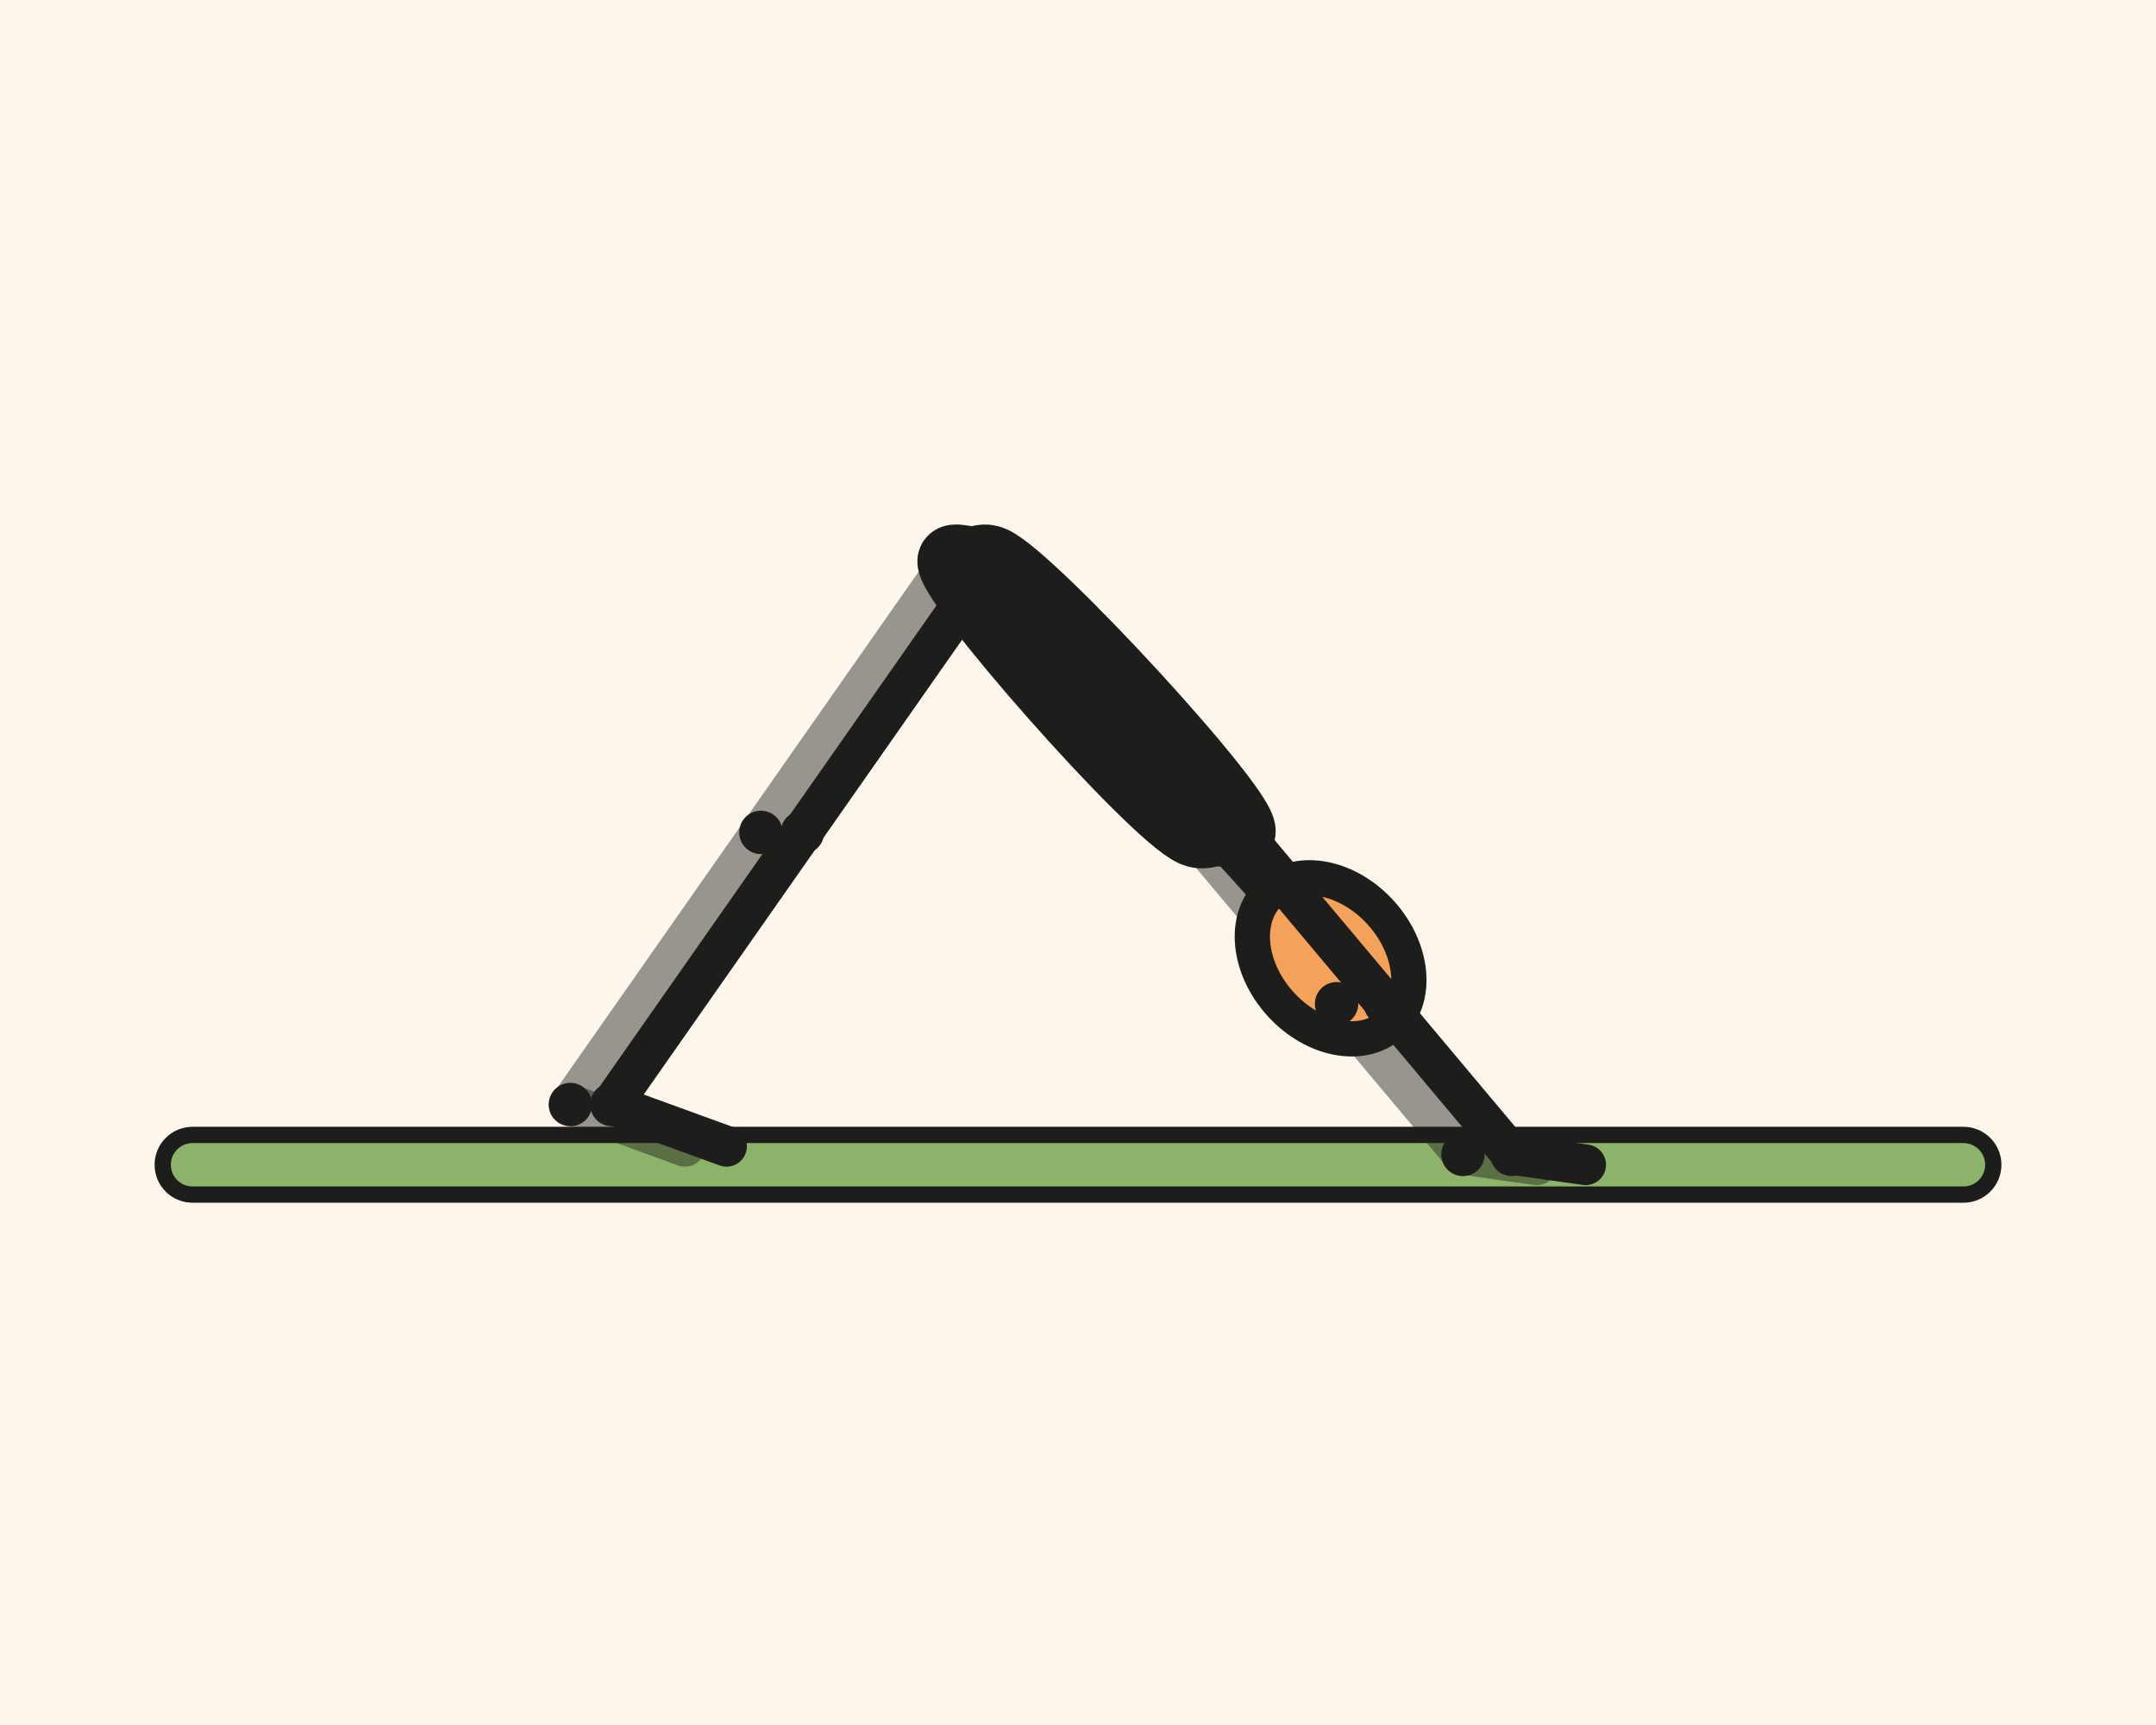
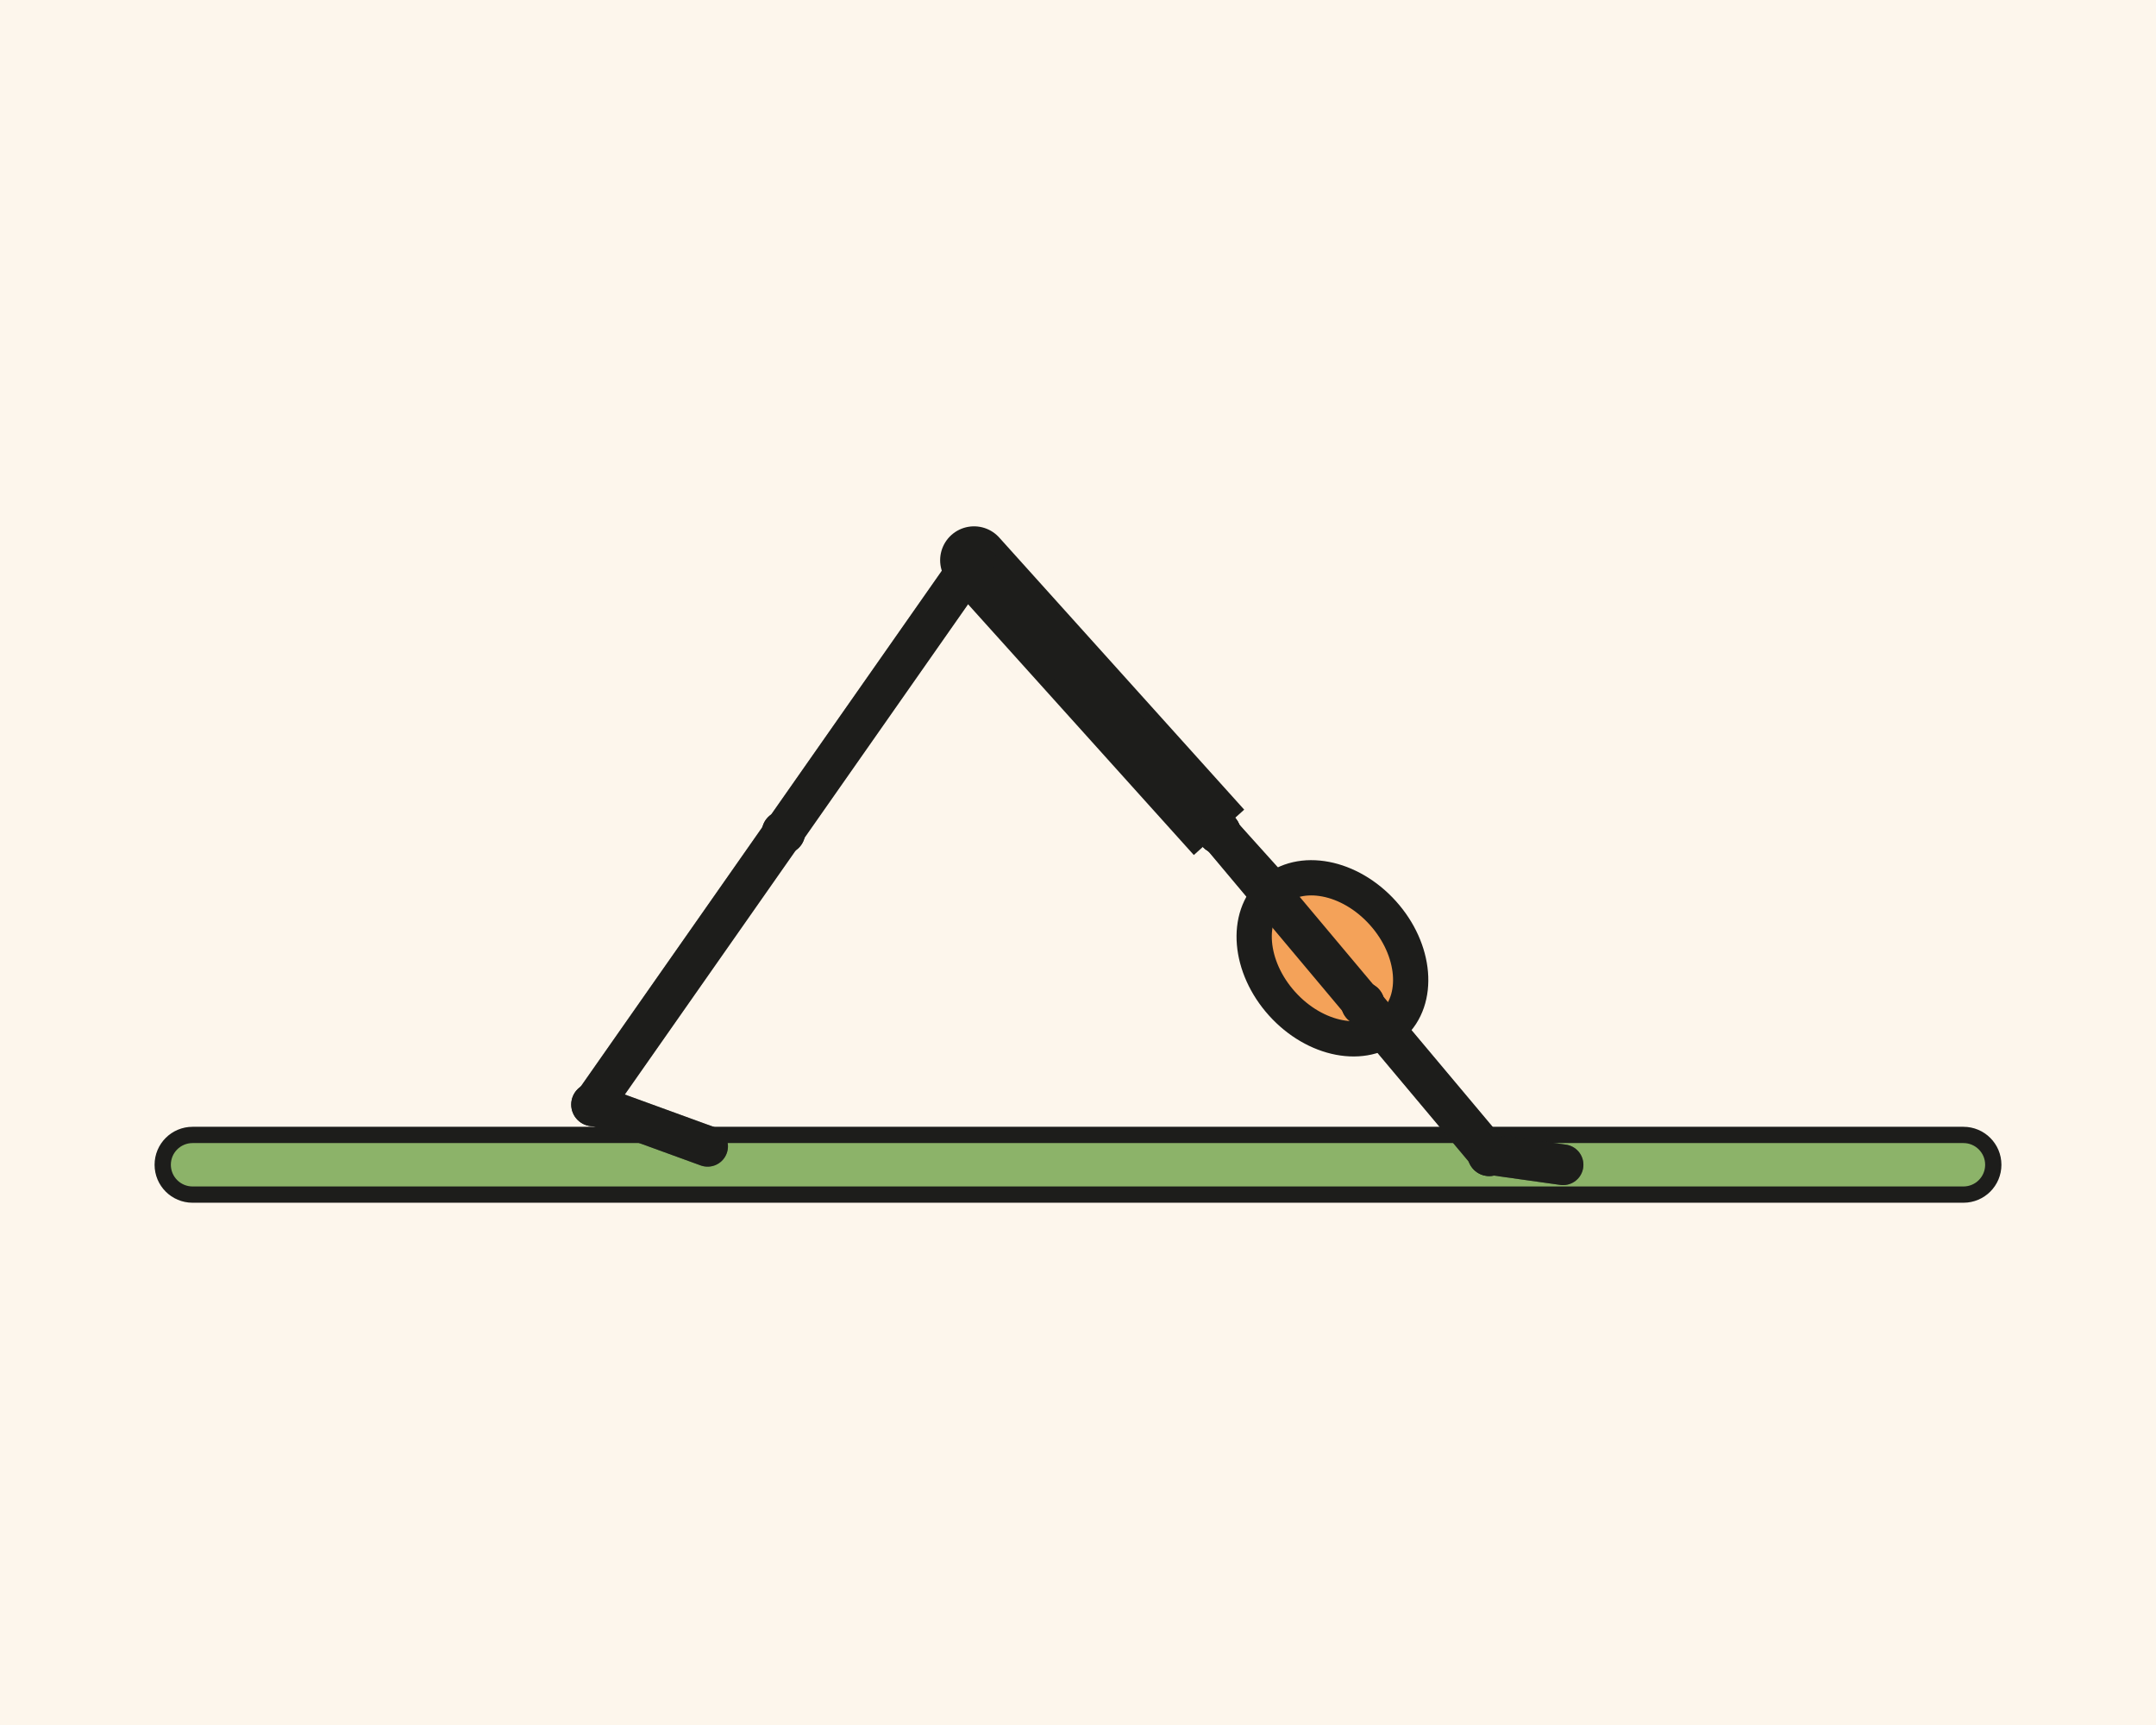
<svg xmlns="http://www.w3.org/2000/svg" viewBox="0 0 400 320" width="400" height="320" data-pose="adho-mukha-svanasana" data-style="poster" role="img" aria-label="Downward-Facing Dog (Adho Mukha Śvānāsana)">
  <defs>
    <marker id="asanakit-arrow" viewBox="0 0 10 10" refX="8" refY="5" markerWidth="5" markerHeight="5" orient="auto-start-reverse" markerUnits="strokeWidth">
      <path d="M 0 0 L 10 5 L 0 10 z" fill="#bc4b51" />
    </marker>
  </defs>
  <rect data-layer="background" x="0" y="0" width="400" height="320" fill="#fdf6ec" />
  <g data-layer="props">
    <rect data-prop="mat" x="30.189" y="210.538" width="339.623" height="11.069" rx="5.535" fill="#8cb369" stroke="#1d1d1b" stroke-width="3.019" />
  </g>
  <g data-layer="figure">
-     <g data-layer="limbs-far">
-       <line data-bone="upperArmR" x1="221.294" y1="154.405" x2="247.976" y2="186.203" stroke="#1d1d1b" stroke-width="7.547" stroke-linecap="round" opacity="0.45" />
-       <line data-bone="forearmR" x1="247.976" y1="186.203" x2="271.424" y2="214.147" stroke="#1d1d1b" stroke-width="7.547" stroke-linecap="round" opacity="0.45" />
-       <line data-bone="handR" x1="271.424" y1="214.147" x2="285.125" y2="216.073" stroke="#1d1d1b" stroke-width="7.547" stroke-linecap="round" opacity="0.45" />
-       <line data-bone="thighR" x1="176.523" y1="103.927" x2="141.171" y2="154.416" stroke="#1d1d1b" stroke-width="7.547" stroke-linecap="round" opacity="0.45" />
-       <line data-bone="shinR" x1="141.171" y1="154.416" x2="105.818" y2="204.905" stroke="#1d1d1b" stroke-width="7.547" stroke-linecap="round" opacity="0.45" />
-       <line data-bone="footR" x1="105.818" y1="204.905" x2="127.094" y2="212.648" stroke="#1d1d1b" stroke-width="7.547" stroke-linecap="round" opacity="0.45" />
-     </g>
-     <g data-layer="torso">
-       <path data-part="torso" d="M225.822,154.405C224.313,154.405,223.289,155.302,221.294,154.405C213.596,150.943,175.064,107.171,176.523,103.927C176.871,103.153,179.089,103.927,180.372,103.927C181.655,103.927,182.485,103.162,184.221,103.927C191.541,107.154,231.869,150.961,230.351,154.405C229.96,155.291,227.332,154.405,225.822,154.405" fill="#1d1d1b" stroke="#1d1d1b" stroke-width="12.579" stroke-linejoin="round" />
-       <line data-bone="pelvis" x1="180.372" y1="103.927" x2="197.206" y2="122.623" stroke="#1d1d1b" stroke-width="7.547" stroke-linecap="round" />
-       <line data-bone="spine" x1="197.206" y1="122.623" x2="225.822" y2="154.405" stroke="#1d1d1b" stroke-width="7.547" stroke-linecap="round" />
-       <line data-bone="neck" x1="225.822" y1="154.405" x2="235.923" y2="165.622" stroke="#1d1d1b" stroke-width="7.547" stroke-linecap="round" />
-       <line data-bone="clavicleL" x1="225.822" y1="154.405" x2="230.351" y2="154.405" stroke="#1d1d1b" stroke-width="7.547" stroke-linecap="round" />
-       <line data-bone="clavicleR" x1="225.822" y1="154.405" x2="221.294" y2="154.405" stroke="#1d1d1b" stroke-width="7.547" stroke-linecap="round" opacity="0.45" />
-       <line data-bone="hipL" x1="180.372" y1="103.927" x2="184.221" y2="103.927" stroke="#1d1d1b" stroke-width="7.547" stroke-linecap="round" />
-       <line data-bone="hipR" x1="180.372" y1="103.927" x2="176.523" y2="103.927" stroke="#1d1d1b" stroke-width="7.547" stroke-linecap="round" opacity="0.45" />
-     </g>
-     <ellipse data-part="head" cx="246.864" cy="177.774" rx="12.579" ry="16.604" transform="rotate(138.000 246.864 177.774)" fill="#f4a259" stroke="#1d1d1b" stroke-width="6.541" />
-     <g data-layer="limbs-near">
-       <line data-bone="upperArmL" x1="230.351" y1="154.405" x2="257.033" y2="186.203" stroke="#1d1d1b" stroke-width="7.547" stroke-linecap="round" />
-       <line data-bone="forearmL" x1="257.033" y1="186.203" x2="280.48" y2="214.147" stroke="#1d1d1b" stroke-width="7.547" stroke-linecap="round" />
-       <line data-bone="handL" x1="280.48" y1="214.147" x2="294.182" y2="216.073" stroke="#1d1d1b" stroke-width="7.547" stroke-linecap="round" />
-       <line data-bone="thighL" x1="184.221" y1="103.927" x2="148.869" y2="154.416" stroke="#1d1d1b" stroke-width="7.547" stroke-linecap="round" />
-       <line data-bone="shinL" x1="148.869" y1="154.416" x2="113.516" y2="204.905" stroke="#1d1d1b" stroke-width="7.547" stroke-linecap="round" />
-       <line data-bone="footL" x1="113.516" y1="204.905" x2="134.792" y2="212.648" stroke="#1d1d1b" stroke-width="7.547" stroke-linecap="round" />
-     </g>
+     <line data-bone="upperArmL" x1="226.162" y1="154.405" x2="252.844" y2="186.203" stroke="#1d1d1b" stroke-width="7.547" stroke-linecap="round" opacity="0.45" />
+     <line data-bone="forearmL" x1="252.844" y1="186.203" x2="276.291" y2="214.147" stroke="#1d1d1b" stroke-width="7.547" stroke-linecap="round" opacity="0.45" />
+     <line data-bone="handL" x1="276.291" y1="214.147" x2="289.993" y2="216.073" stroke="#1d1d1b" stroke-width="7.547" stroke-linecap="round" opacity="0.45" />
+     <line data-bone="footL" x1="110.007" y1="204.905" x2="131.283" y2="212.648" stroke="#1d1d1b" stroke-width="7.547" stroke-linecap="round" opacity="0.45" />
+     <line data-bone="shinL" x1="145.359" y1="154.416" x2="110.007" y2="204.905" stroke="#1d1d1b" stroke-width="7.547" stroke-linecap="round" opacity="0.45" />
+     <line data-bone="thighL" x1="180.712" y1="103.927" x2="145.359" y2="154.416" stroke="#1d1d1b" stroke-width="7.547" stroke-linecap="round" opacity="0.45" />
+     <line data-bone="clavicleL" x1="226.162" y1="154.405" x2="226.162" y2="154.405" stroke="#1d1d1b" stroke-width="7.547" stroke-linecap="round" opacity="0.45" />
+     <line data-bone="hipL" x1="180.712" y1="103.927" x2="180.712" y2="103.927" stroke="#1d1d1b" stroke-width="7.547" stroke-linecap="round" opacity="0.45" />
+     <line data-bone="pelvis" x1="180.712" y1="103.927" x2="197.545" y2="122.623" stroke="#1d1d1b" stroke-width="7.547" stroke-linecap="round" />
+     <path data-part="torso" d="M226.162,154.405C226.162,154.405,226.162,154.405,226.162,154.405C226.162,154.405,180.712,103.927,180.712,103.927C180.712,103.927,180.712,103.927,180.712,103.927C180.712,103.927,180.712,103.927,180.712,103.927C180.712,103.927,226.162,154.405,226.162,154.405C226.162,154.405,226.162,154.405,226.162,154.405" fill="#1d1d1b" stroke="#1d1d1b" stroke-width="12.579" stroke-linejoin="round" />
+     <line data-bone="spine" x1="197.545" y1="122.623" x2="226.162" y2="154.405" stroke="#1d1d1b" stroke-width="7.547" stroke-linecap="round" />
+     <line data-bone="neck" x1="226.162" y1="154.405" x2="236.262" y2="165.622" stroke="#1d1d1b" stroke-width="7.547" stroke-linecap="round" />
+     <line data-bone="head" x1="236.262" y1="165.622" x2="258.146" y2="189.927" stroke="#1d1d1b" stroke-width="7.547" stroke-linecap="round" />
+     <ellipse data-part="head" cx="247.204" cy="177.774" rx="12.579" ry="16.604" transform="rotate(138.000 247.204 177.774)" fill="#f4a259" stroke="#1d1d1b" stroke-width="6.541" />
+     <line data-bone="hipR" x1="180.712" y1="103.927" x2="180.712" y2="103.927" stroke="#1d1d1b" stroke-width="7.547" stroke-linecap="round" />
+     <line data-bone="clavicleR" x1="226.162" y1="154.405" x2="226.162" y2="154.405" stroke="#1d1d1b" stroke-width="7.547" stroke-linecap="round" />
+     <line data-bone="footR" x1="110.007" y1="204.905" x2="131.283" y2="212.648" stroke="#1d1d1b" stroke-width="7.547" stroke-linecap="round" />
+     <line data-bone="shinR" x1="145.359" y1="154.416" x2="110.007" y2="204.905" stroke="#1d1d1b" stroke-width="7.547" stroke-linecap="round" />
+     <line data-bone="thighR" x1="180.712" y1="103.927" x2="145.359" y2="154.416" stroke="#1d1d1b" stroke-width="7.547" stroke-linecap="round" />
+     <line data-bone="upperArmR" x1="226.162" y1="154.405" x2="252.844" y2="186.203" stroke="#1d1d1b" stroke-width="7.547" stroke-linecap="round" />
+     <line data-bone="forearmR" x1="252.844" y1="186.203" x2="276.291" y2="214.147" stroke="#1d1d1b" stroke-width="7.547" stroke-linecap="round" />
+     <line data-bone="handR" x1="276.291" y1="214.147" x2="289.993" y2="216.073" stroke="#1d1d1b" stroke-width="7.547" stroke-linecap="round" />
    <g data-part="joints">
-       <circle data-joint="shoulderL" cx="230.351" cy="154.405" r="4.025" fill="#1d1d1b" />
-       <circle data-joint="elbowL" cx="257.033" cy="186.203" r="4.025" fill="#1d1d1b" />
-       <circle data-joint="wristL" cx="280.48" cy="214.147" r="4.025" fill="#1d1d1b" />
-       <circle data-joint="shoulderR" cx="221.294" cy="154.405" r="4.025" fill="#1d1d1b" />
-       <circle data-joint="elbowR" cx="247.976" cy="186.203" r="4.025" fill="#1d1d1b" />
-       <circle data-joint="wristR" cx="271.424" cy="214.147" r="4.025" fill="#1d1d1b" />
-       <circle data-joint="hipJointL" cx="184.221" cy="103.927" r="4.025" fill="#1d1d1b" />
-       <circle data-joint="kneeL" cx="148.869" cy="154.416" r="4.025" fill="#1d1d1b" />
-       <circle data-joint="ankleL" cx="113.516" cy="204.905" r="4.025" fill="#1d1d1b" />
-       <circle data-joint="hipJointR" cx="176.523" cy="103.927" r="4.025" fill="#1d1d1b" />
-       <circle data-joint="kneeR" cx="141.171" cy="154.416" r="4.025" fill="#1d1d1b" />
-       <circle data-joint="ankleR" cx="105.818" cy="204.905" r="4.025" fill="#1d1d1b" />
-       <circle data-joint="chest" cx="225.822" cy="154.405" r="4.025" fill="#1d1d1b" />
-       <circle data-joint="hipCenter" cx="180.372" cy="103.927" r="4.025" fill="#1d1d1b" />
+       <circle data-joint="shoulderL" cx="226.162" cy="154.405" r="4.025" fill="#1d1d1b" />
+       <circle data-joint="elbowL" cx="252.844" cy="186.203" r="4.025" fill="#1d1d1b" />
+       <circle data-joint="wristL" cx="276.291" cy="214.147" r="4.025" fill="#1d1d1b" />
+       <circle data-joint="shoulderR" cx="226.162" cy="154.405" r="4.025" fill="#1d1d1b" />
+       <circle data-joint="elbowR" cx="252.844" cy="186.203" r="4.025" fill="#1d1d1b" />
+       <circle data-joint="wristR" cx="276.291" cy="214.147" r="4.025" fill="#1d1d1b" />
+       <circle data-joint="hipJointL" cx="180.712" cy="103.927" r="4.025" fill="#1d1d1b" />
+       <circle data-joint="kneeL" cx="145.359" cy="154.416" r="4.025" fill="#1d1d1b" />
+       <circle data-joint="ankleL" cx="110.007" cy="204.905" r="4.025" fill="#1d1d1b" />
+       <circle data-joint="hipJointR" cx="180.712" cy="103.927" r="4.025" fill="#1d1d1b" />
+       <circle data-joint="kneeR" cx="145.359" cy="154.416" r="4.025" fill="#1d1d1b" />
+       <circle data-joint="ankleR" cx="110.007" cy="204.905" r="4.025" fill="#1d1d1b" />
+       <circle data-joint="chest" cx="226.162" cy="154.405" r="4.025" fill="#1d1d1b" />
+       <circle data-joint="hipCenter" cx="180.712" cy="103.927" r="4.025" fill="#1d1d1b" />
    </g>
  </g>
</svg>
